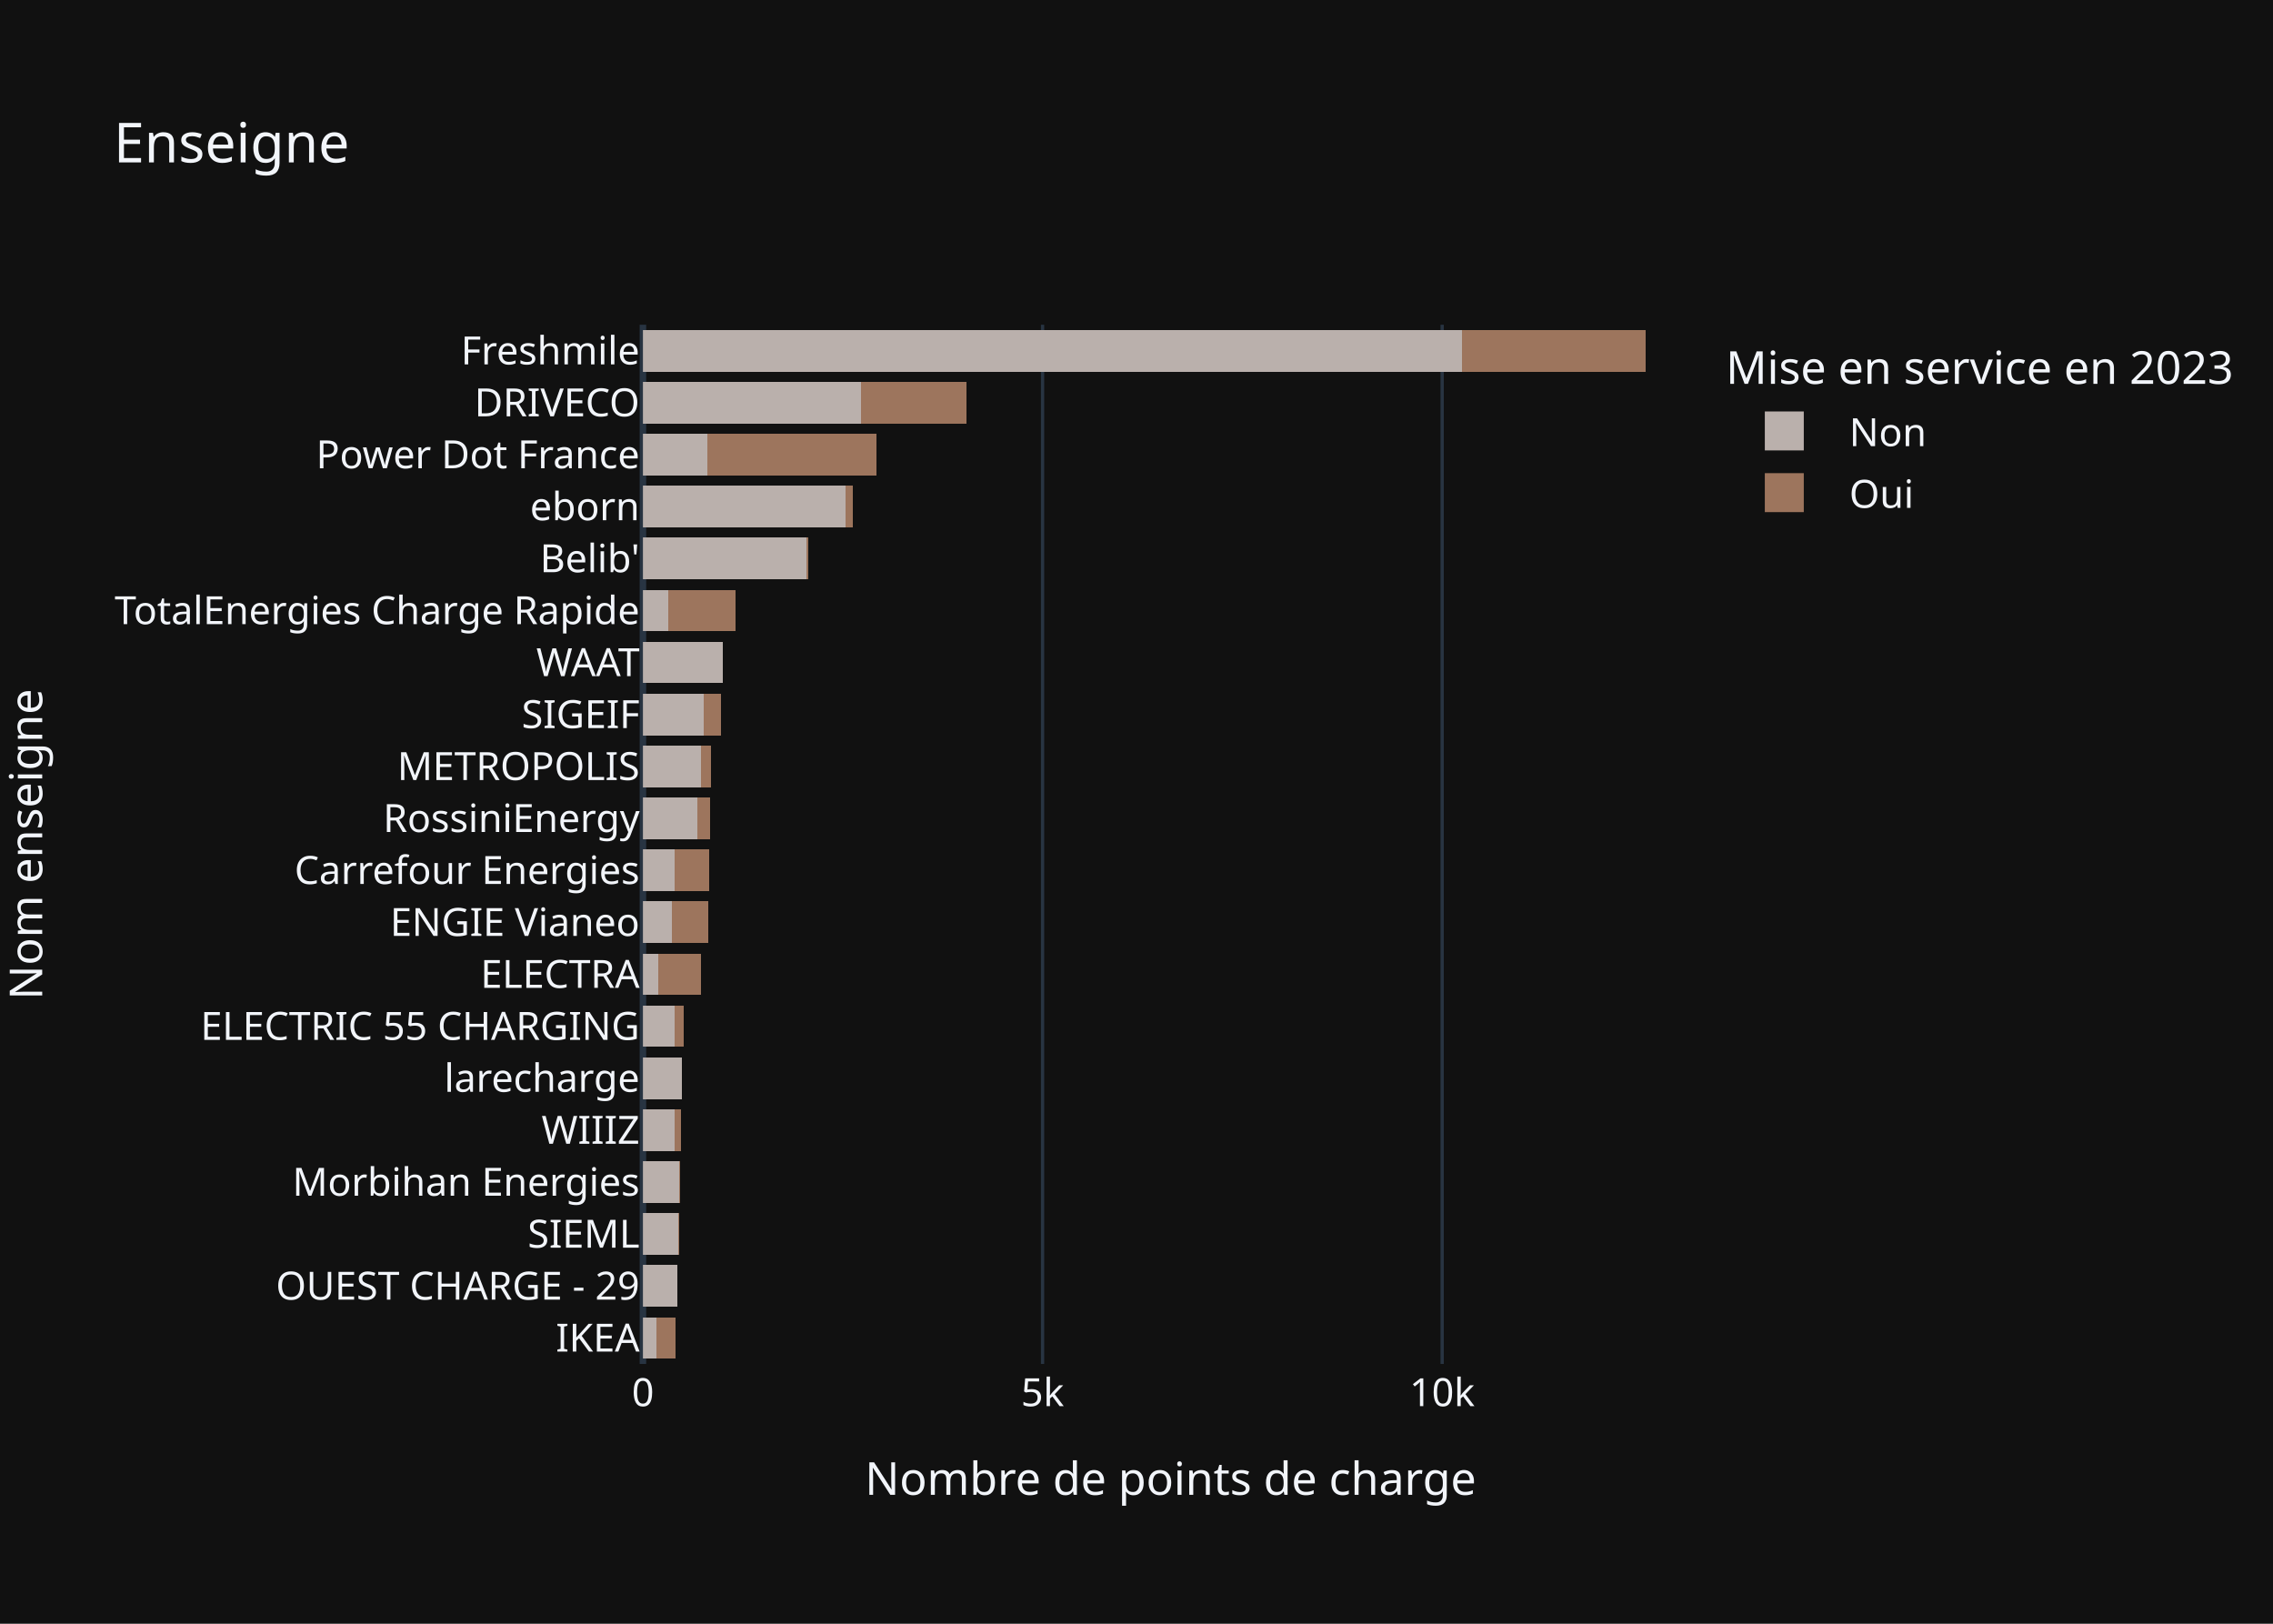
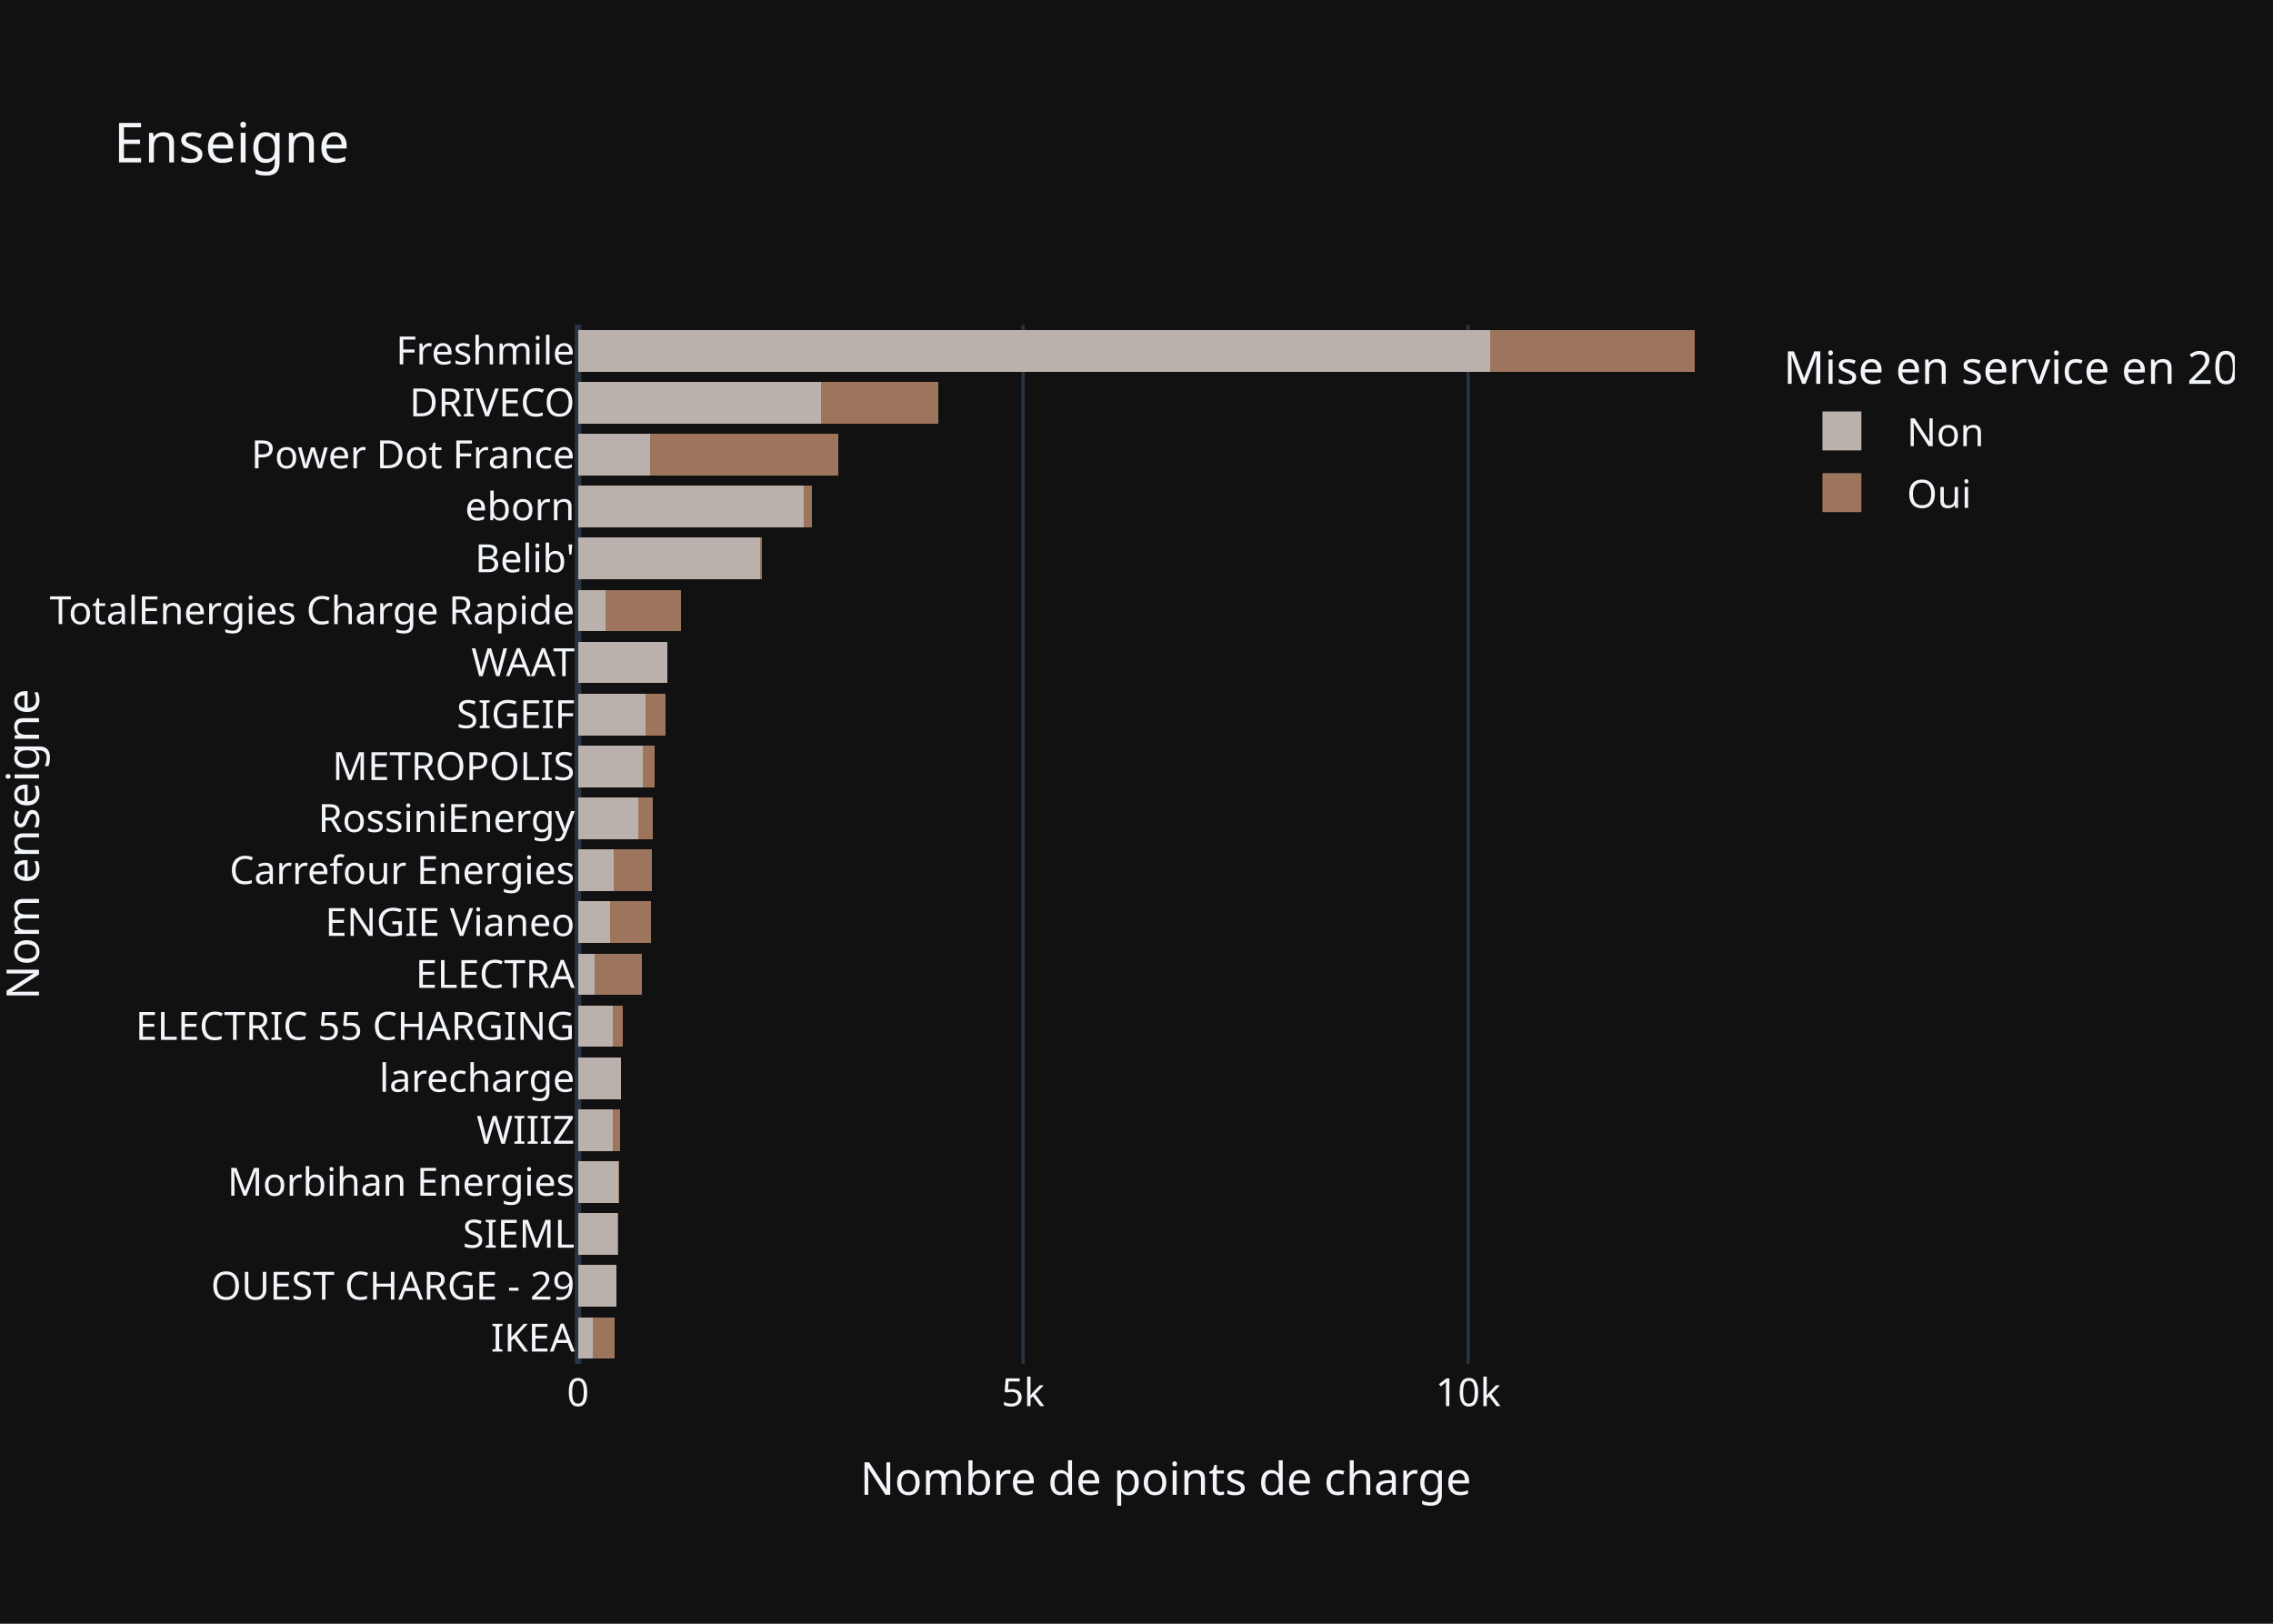
<svg xmlns="http://www.w3.org/2000/svg" class="main-svg" width="700" height="500" style="" viewBox="0 0 700 500">
  <rect x="0" y="0" width="700" height="500" style="fill: rgb(17, 17, 17); fill-opacity: 1;" />
-   <defs id="defs-c9e655">
+   <defs id="defs-a931aa">
    <g class="clips">
-       <clipPath id="clipc9e655xyplot" class="plotclip">
-         <rect width="325" height="320" />
+       <clipPath id="clipa931aaxyplot" class="plotclip">
+         <rect width="362" height="320" />
      </clipPath>
-       <clipPath class="axesclip" id="clipc9e655x">
-         <rect x="198" y="0" width="325" height="500" />
+       <clipPath class="axesclip" id="clipa931aax">
+         <rect x="178" y="0" width="362" height="500" />
      </clipPath>
-       <clipPath class="axesclip" id="clipc9e655y">
+       <clipPath class="axesclip" id="clipa931aay">
        <rect x="0" y="100" width="700" height="320" />
      </clipPath>
-       <clipPath class="axesclip" id="clipc9e655xy">
-         <rect x="198" y="100" width="325" height="320" />
+       <clipPath class="axesclip" id="clipa931aaxy">
+         <rect x="178" y="100" width="362" height="320" />
      </clipPath>
    </g>
    <g class="gradients" />
    <g class="patterns" />
  </defs>
  <g class="bglayer" />
  <g class="layer-below">
    <g class="imagelayer" />
    <g class="shapelayer" />
  </g>
  <g class="cartesianlayer">
    <g class="subplot xy">
      <g class="layer-subplot">
        <g class="shapelayer" />
        <g class="imagelayer" />
      </g>
      <g class="minor-gridlayer">
        <g class="x" />
        <g class="y" />
      </g>
      <g class="gridlayer">
        <g class="x">
-           <path class="xgrid crisp" transform="translate(321.07,0)" d="M0,100v320" style="stroke: rgb(40, 52, 66); stroke-opacity: 1; stroke-width: 1px;" />
-           <path class="xgrid crisp" transform="translate(444.13,0)" d="M0,100v320" style="stroke: rgb(40, 52, 66); stroke-opacity: 1; stroke-width: 1px;" />
+           <path class="xgrid crisp" transform="translate(315.08,0)" d="M0,100v320" style="stroke: rgb(40, 52, 66); stroke-opacity: 1; stroke-width: 1px;" />
+           <path class="xgrid crisp" transform="translate(452.15,0)" d="M0,100v320" style="stroke: rgb(40, 52, 66); stroke-opacity: 1; stroke-width: 1px;" />
        </g>
        <g class="y" />
      </g>
      <g class="zerolinelayer">
-         <path class="xzl zl crisp" transform="translate(198,0)" d="M0,100v320" style="stroke: rgb(40, 52, 66); stroke-opacity: 1; stroke-width: 2px;" />
+         <path class="xzl zl crisp" transform="translate(178,0)" d="M0,100v320" style="stroke: rgb(40, 52, 66); stroke-opacity: 1; stroke-width: 2px;" />
      </g>
      <path class="xlines-below" />
      <path class="ylines-below" />
      <g class="overlines-below" />
      <g class="xaxislayer-below" />
      <g class="yaxislayer-below" />
      <g class="overaxes-below" />
-       <g class="plot" transform="translate(198,100)" clip-path="url(#clipc9e655xyplot)">
+       <g class="plot" transform="translate(178,100)" clip-path="url(#clipa931aaxyplot)">
        <g class="barlayer mlayer">
          <g class="trace bars" shape-rendering="crispEdges" style="opacity: 1;">
            <g class="points">
              <g class="point">
-                 <path d="M0,318.4V305.6H4.11V318.4Z" style="vector-effect: none; opacity: 1; stroke-width: 0px; fill: rgb(186, 176, 172); fill-opacity: 1;" />
-               </g>
-               <g class="point">
-                 <path d="M0,302.4V289.6H10.58V302.4Z" style="vector-effect: none; opacity: 1; stroke-width: 0px; fill: rgb(186, 176, 172); fill-opacity: 1;" />
-               </g>
-               <g class="point">
-                 <path d="M0,286.4V273.6H10.85V286.4Z" style="vector-effect: none; opacity: 1; stroke-width: 0px; fill: rgb(186, 176, 172); fill-opacity: 1;" />
-               </g>
-               <g class="point">
-                 <path d="M0,270.4V257.6H11.1V270.4Z" style="vector-effect: none; opacity: 1; stroke-width: 0px; fill: rgb(186, 176, 172); fill-opacity: 1;" />
-               </g>
-               <g class="point">
-                 <path d="M0,254.4V241.6H9.75V254.4Z" style="vector-effect: none; opacity: 1; stroke-width: 0px; fill: rgb(186, 176, 172); fill-opacity: 1;" />
-               </g>
-               <g class="point">
-                 <path d="M0,238.4V225.6H12.01V238.4Z" style="vector-effect: none; opacity: 1; stroke-width: 0px; fill: rgb(186, 176, 172); fill-opacity: 1;" />
-               </g>
-               <g class="point">
-                 <path d="M0,222.4V209.6H9.75V222.4Z" style="vector-effect: none; opacity: 1; stroke-width: 0px; fill: rgb(186, 176, 172); fill-opacity: 1;" />
-               </g>
-               <g class="point">
-                 <path d="M0,206.4V193.6H4.68V206.4Z" style="vector-effect: none; opacity: 1; stroke-width: 0px; fill: rgb(186, 176, 172); fill-opacity: 1;" />
-               </g>
-               <g class="point">
-                 <path d="M0,190.4V177.6H8.81V190.4Z" style="vector-effect: none; opacity: 1; stroke-width: 0px; fill: rgb(186, 176, 172); fill-opacity: 1;" />
-               </g>
-               <g class="point">
-                 <path d="M0,174.4V161.6H9.85V174.4Z" style="vector-effect: none; opacity: 1; stroke-width: 0px; fill: rgb(186, 176, 172); fill-opacity: 1;" />
-               </g>
-               <g class="point">
-                 <path d="M0,158.4V145.6H16.71V158.4Z" style="vector-effect: none; opacity: 1; stroke-width: 0px; fill: rgb(186, 176, 172); fill-opacity: 1;" />
-               </g>
-               <g class="point">
-                 <path d="M0,142.4V129.6H17.97V142.4Z" style="vector-effect: none; opacity: 1; stroke-width: 0px; fill: rgb(186, 176, 172); fill-opacity: 1;" />
-               </g>
-               <g class="point">
-                 <path d="M0,126.4V113.6H18.76V126.4Z" style="vector-effect: none; opacity: 1; stroke-width: 0px; fill: rgb(186, 176, 172); fill-opacity: 1;" />
-               </g>
-               <g class="point">
-                 <path d="M0,110.4V97.6H24.66V110.4Z" style="vector-effect: none; opacity: 1; stroke-width: 0px; fill: rgb(186, 176, 172); fill-opacity: 1;" />
-               </g>
-               <g class="point">
-                 <path d="M0,94.4V81.6H7.73V94.4Z" style="vector-effect: none; opacity: 1; stroke-width: 0px; fill: rgb(186, 176, 172); fill-opacity: 1;" />
-               </g>
-               <g class="point">
-                 <path d="M0,78.4V65.6H50.29V78.4Z" style="vector-effect: none; opacity: 1; stroke-width: 0px; fill: rgb(186, 176, 172); fill-opacity: 1;" />
-               </g>
-               <g class="point">
-                 <path d="M0,62.4V49.6H62.44V62.4Z" style="vector-effect: none; opacity: 1; stroke-width: 0px; fill: rgb(186, 176, 172); fill-opacity: 1;" />
-               </g>
-               <g class="point">
-                 <path d="M0,46.4V33.6H19.94V46.4Z" style="vector-effect: none; opacity: 1; stroke-width: 0px; fill: rgb(186, 176, 172); fill-opacity: 1;" />
-               </g>
-               <g class="point">
-                 <path d="M0,30.4V17.6H67.24V30.4Z" style="vector-effect: none; opacity: 1; stroke-width: 0px; fill: rgb(186, 176, 172); fill-opacity: 1;" />
-               </g>
-               <g class="point">
-                 <path d="M0,14.4V1.6H252.11V14.4Z" style="vector-effect: none; opacity: 1; stroke-width: 0px; fill: rgb(186, 176, 172); fill-opacity: 1;" />
+                 <path d="M0,318.4V305.6H4.58V318.4Z" style="vector-effect: none; opacity: 1; stroke-width: 0px; fill: rgb(186, 176, 172); fill-opacity: 1;" />
+               </g>
+               <g class="point">
+                 <path d="M0,302.4V289.6H11.79V302.4Z" style="vector-effect: none; opacity: 1; stroke-width: 0px; fill: rgb(186, 176, 172); fill-opacity: 1;" />
+               </g>
+               <g class="point">
+                 <path d="M0,286.4V273.6H12.09V286.4Z" style="vector-effect: none; opacity: 1; stroke-width: 0px; fill: rgb(186, 176, 172); fill-opacity: 1;" />
+               </g>
+               <g class="point">
+                 <path d="M0,270.4V257.6H12.36V270.4Z" style="vector-effect: none; opacity: 1; stroke-width: 0px; fill: rgb(186, 176, 172); fill-opacity: 1;" />
+               </g>
+               <g class="point">
+                 <path d="M0,254.4V241.6H10.86V254.4Z" style="vector-effect: none; opacity: 1; stroke-width: 0px; fill: rgb(186, 176, 172); fill-opacity: 1;" />
+               </g>
+               <g class="point">
+                 <path d="M0,238.4V225.6H13.38V238.4Z" style="vector-effect: none; opacity: 1; stroke-width: 0px; fill: rgb(186, 176, 172); fill-opacity: 1;" />
+               </g>
+               <g class="point">
+                 <path d="M0,222.4V209.6H10.86V222.4Z" style="vector-effect: none; opacity: 1; stroke-width: 0px; fill: rgb(186, 176, 172); fill-opacity: 1;" />
+               </g>
+               <g class="point">
+                 <path d="M0,206.4V193.6H5.21V206.4Z" style="vector-effect: none; opacity: 1; stroke-width: 0px; fill: rgb(186, 176, 172); fill-opacity: 1;" />
+               </g>
+               <g class="point">
+                 <path d="M0,190.4V177.6H9.81V190.4Z" style="vector-effect: none; opacity: 1; stroke-width: 0px; fill: rgb(186, 176, 172); fill-opacity: 1;" />
+               </g>
+               <g class="point">
+                 <path d="M0,174.4V161.6H10.97V174.4Z" style="vector-effect: none; opacity: 1; stroke-width: 0px; fill: rgb(186, 176, 172); fill-opacity: 1;" />
+               </g>
+               <g class="point">
+                 <path d="M0,158.4V145.6H18.62V158.4Z" style="vector-effect: none; opacity: 1; stroke-width: 0px; fill: rgb(186, 176, 172); fill-opacity: 1;" />
+               </g>
+               <g class="point">
+                 <path d="M0,142.4V129.6H20.01V142.4Z" style="vector-effect: none; opacity: 1; stroke-width: 0px; fill: rgb(186, 176, 172); fill-opacity: 1;" />
+               </g>
+               <g class="point">
+                 <path d="M0,126.4V113.6H20.89V126.4Z" style="vector-effect: none; opacity: 1; stroke-width: 0px; fill: rgb(186, 176, 172); fill-opacity: 1;" />
+               </g>
+               <g class="point">
+                 <path d="M0,110.4V97.6H27.47V110.4Z" style="vector-effect: none; opacity: 1; stroke-width: 0px; fill: rgb(186, 176, 172); fill-opacity: 1;" />
+               </g>
+               <g class="point">
+                 <path d="M0,94.4V81.6H8.61V94.4Z" style="vector-effect: none; opacity: 1; stroke-width: 0px; fill: rgb(186, 176, 172); fill-opacity: 1;" />
+               </g>
+               <g class="point">
+                 <path d="M0,78.4V65.6H56.01V78.4Z" style="vector-effect: none; opacity: 1; stroke-width: 0px; fill: rgb(186, 176, 172); fill-opacity: 1;" />
+               </g>
+               <g class="point">
+                 <path d="M0,62.4V49.6H69.55V62.4Z" style="vector-effect: none; opacity: 1; stroke-width: 0px; fill: rgb(186, 176, 172); fill-opacity: 1;" />
+               </g>
+               <g class="point">
+                 <path d="M0,46.4V33.6H22.21V46.4Z" style="vector-effect: none; opacity: 1; stroke-width: 0px; fill: rgb(186, 176, 172); fill-opacity: 1;" />
+               </g>
+               <g class="point">
+                 <path d="M0,30.4V17.6H74.9V30.4Z" style="vector-effect: none; opacity: 1; stroke-width: 0px; fill: rgb(186, 176, 172); fill-opacity: 1;" />
+               </g>
+               <g class="point">
+                 <path d="M0,14.4V1.6H280.82V14.4Z" style="vector-effect: none; opacity: 1; stroke-width: 0px; fill: rgb(186, 176, 172); fill-opacity: 1;" />
              </g>
            </g>
          </g>
          <g class="trace bars" shape-rendering="crispEdges" style="opacity: 1;">
            <g class="points">
              <g class="point">
-                 <path d="M4.11,318.4V305.6H10.09V318.4Z" style="vector-effect: none; opacity: 1; stroke-width: 0px; fill: rgb(157, 117, 93); fill-opacity: 1;" />
+                 <path d="M4.58,318.4V305.6H11.24V318.4Z" style="vector-effect: none; opacity: 1; stroke-width: 0px; fill: rgb(157, 117, 93); fill-opacity: 1;" />
              </g>
              <g class="point">
                <path d="M0,0Z" style="vector-effect: none; opacity: 1; stroke-width: 0px; fill: rgb(157, 117, 93); fill-opacity: 1;" />
              </g>
              <g class="point">
-                 <path d="M10.85,286.4V273.6H11.22V286.4Z" style="vector-effect: none; opacity: 1; stroke-width: 0px; fill: rgb(157, 117, 93); fill-opacity: 1;" />
-               </g>
-               <g class="point">
-                 <path d="M11.1,270.4V257.6H11.49V270.4Z" style="vector-effect: none; opacity: 1; stroke-width: 0px; fill: rgb(157, 117, 93); fill-opacity: 1;" />
-               </g>
-               <g class="point">
-                 <path d="M9.75,254.4V241.6H11.74V254.4Z" style="vector-effect: none; opacity: 1; stroke-width: 0px; fill: rgb(157, 117, 93); fill-opacity: 1;" />
+                 <path d="M12.09,286.4V273.6H12.5V286.4Z" style="vector-effect: none; opacity: 1; stroke-width: 0px; fill: rgb(157, 117, 93); fill-opacity: 1;" />
+               </g>
+               <g class="point">
+                 <path d="M12.36,270.4V257.6H12.8V270.4Z" style="vector-effect: none; opacity: 1; stroke-width: 0px; fill: rgb(157, 117, 93); fill-opacity: 1;" />
+               </g>
+               <g class="point">
+                 <path d="M10.86,254.4V241.6H13.08V254.4Z" style="vector-effect: none; opacity: 1; stroke-width: 0px; fill: rgb(157, 117, 93); fill-opacity: 1;" />
              </g>
              <g class="point">
                <path d="M0,0Z" style="vector-effect: none; opacity: 1; stroke-width: 0px; fill: rgb(157, 117, 93); fill-opacity: 1;" />
              </g>
              <g class="point">
-                 <path d="M9.75,222.4V209.6H12.45V222.4Z" style="vector-effect: none; opacity: 1; stroke-width: 0px; fill: rgb(157, 117, 93); fill-opacity: 1;" />
-               </g>
-               <g class="point">
-                 <path d="M4.68,206.4V193.6H17.75V206.4Z" style="vector-effect: none; opacity: 1; stroke-width: 0px; fill: rgb(157, 117, 93); fill-opacity: 1;" />
-               </g>
-               <g class="point">
-                 <path d="M8.81,190.4V177.6H20.18V190.4Z" style="vector-effect: none; opacity: 1; stroke-width: 0px; fill: rgb(157, 117, 93); fill-opacity: 1;" />
-               </g>
-               <g class="point">
-                 <path d="M9.85,174.4V161.6H20.5V174.4Z" style="vector-effect: none; opacity: 1; stroke-width: 0px; fill: rgb(157, 117, 93); fill-opacity: 1;" />
-               </g>
-               <g class="point">
-                 <path d="M16.71,158.4V145.6H20.65V158.4Z" style="vector-effect: none; opacity: 1; stroke-width: 0px; fill: rgb(157, 117, 93); fill-opacity: 1;" />
-               </g>
-               <g class="point">
-                 <path d="M17.97,142.4V129.6H21.09V142.4Z" style="vector-effect: none; opacity: 1; stroke-width: 0px; fill: rgb(157, 117, 93); fill-opacity: 1;" />
-               </g>
-               <g class="point">
-                 <path d="M18.76,126.4V113.6H24.17V126.4Z" style="vector-effect: none; opacity: 1; stroke-width: 0px; fill: rgb(157, 117, 93); fill-opacity: 1;" />
+                 <path d="M10.86,222.4V209.6H13.87V222.4Z" style="vector-effect: none; opacity: 1; stroke-width: 0px; fill: rgb(157, 117, 93); fill-opacity: 1;" />
+               </g>
+               <g class="point">
+                 <path d="M5.21,206.4V193.6H19.77V206.4Z" style="vector-effect: none; opacity: 1; stroke-width: 0px; fill: rgb(157, 117, 93); fill-opacity: 1;" />
+               </g>
+               <g class="point">
+                 <path d="M9.81,190.4V177.6H22.48V190.4Z" style="vector-effect: none; opacity: 1; stroke-width: 0px; fill: rgb(157, 117, 93); fill-opacity: 1;" />
+               </g>
+               <g class="point">
+                 <path d="M10.97,174.4V161.6H22.84V174.4Z" style="vector-effect: none; opacity: 1; stroke-width: 0px; fill: rgb(157, 117, 93); fill-opacity: 1;" />
+               </g>
+               <g class="point">
+                 <path d="M18.62,158.4V145.6H23V158.4Z" style="vector-effect: none; opacity: 1; stroke-width: 0px; fill: rgb(157, 117, 93); fill-opacity: 1;" />
+               </g>
+               <g class="point">
+                 <path d="M20.01,142.4V129.6H23.5V142.4Z" style="vector-effect: none; opacity: 1; stroke-width: 0px; fill: rgb(157, 117, 93); fill-opacity: 1;" />
+               </g>
+               <g class="point">
+                 <path d="M20.89,126.4V113.6H26.92V126.4Z" style="vector-effect: none; opacity: 1; stroke-width: 0px; fill: rgb(157, 117, 93); fill-opacity: 1;" />
              </g>
              <g class="point">
                <path d="M0,0Z" style="vector-effect: none; opacity: 1; stroke-width: 0px; fill: rgb(157, 117, 93); fill-opacity: 1;" />
              </g>
              <g class="point">
-                 <path d="M7.73,94.4V81.6H28.5V94.4Z" style="vector-effect: none; opacity: 1; stroke-width: 0px; fill: rgb(157, 117, 93); fill-opacity: 1;" />
-               </g>
-               <g class="point">
-                 <path d="M50.29,78.4V65.6H50.93V78.4Z" style="vector-effect: none; opacity: 1; stroke-width: 0px; fill: rgb(157, 117, 93); fill-opacity: 1;" />
-               </g>
-               <g class="point">
-                 <path d="M62.44,62.4V49.6H64.71V62.4Z" style="vector-effect: none; opacity: 1; stroke-width: 0px; fill: rgb(157, 117, 93); fill-opacity: 1;" />
-               </g>
-               <g class="point">
-                 <path d="M19.94,46.4V33.6H71.99V46.4Z" style="vector-effect: none; opacity: 1; stroke-width: 0px; fill: rgb(157, 117, 93); fill-opacity: 1;" />
-               </g>
-               <g class="point">
-                 <path d="M67.24,30.4V17.6H99.59V30.4Z" style="vector-effect: none; opacity: 1; stroke-width: 0px; fill: rgb(157, 117, 93); fill-opacity: 1;" />
-               </g>
-               <g class="point">
-                 <path d="M252.11,14.4V1.6H308.75V14.4Z" style="vector-effect: none; opacity: 1; stroke-width: 0px; fill: rgb(157, 117, 93); fill-opacity: 1;" />
+                 <path d="M8.61,94.4V81.6H31.75V94.4Z" style="vector-effect: none; opacity: 1; stroke-width: 0px; fill: rgb(157, 117, 93); fill-opacity: 1;" />
+               </g>
+               <g class="point">
+                 <path d="M56.01,78.4V65.6H56.72V78.4Z" style="vector-effect: none; opacity: 1; stroke-width: 0px; fill: rgb(157, 117, 93); fill-opacity: 1;" />
+               </g>
+               <g class="point">
+                 <path d="M69.55,62.4V49.6H72.08V62.4Z" style="vector-effect: none; opacity: 1; stroke-width: 0px; fill: rgb(157, 117, 93); fill-opacity: 1;" />
+               </g>
+               <g class="point">
+                 <path d="M22.21,46.4V33.6H80.19V46.4Z" style="vector-effect: none; opacity: 1; stroke-width: 0px; fill: rgb(157, 117, 93); fill-opacity: 1;" />
+               </g>
+               <g class="point">
+                 <path d="M74.9,30.4V17.6H110.92V30.4Z" style="vector-effect: none; opacity: 1; stroke-width: 0px; fill: rgb(157, 117, 93); fill-opacity: 1;" />
+               </g>
+               <g class="point">
+                 <path d="M280.82,14.4V1.6H343.9V14.4Z" style="vector-effect: none; opacity: 1; stroke-width: 0px; fill: rgb(157, 117, 93); fill-opacity: 1;" />
              </g>
            </g>
          </g>
        </g>
      </g>
      <g class="overplot" />
      <path class="xlines-above crisp" d="M0,0" style="fill: none;" />
      <path class="ylines-above crisp" d="M0,0" style="fill: none;" />
      <g class="overlines-above" />
      <g class="xaxislayer-above">
        <g class="xtick">
-           <text text-anchor="middle" x="0" y="433" transform="translate(198,0)" style="font-family: Raleway; font-size: 12px; fill: rgb(242, 245, 250); fill-opacity: 1; white-space: pre; opacity: 1;">0</text>
+           <text text-anchor="middle" x="0" y="433" transform="translate(178,0)" style="font-family: Raleway; font-size: 12px; fill: rgb(242, 245, 250); fill-opacity: 1; white-space: pre; opacity: 1;">0</text>
        </g>
        <g class="xtick">
-           <text text-anchor="middle" x="0" y="433" style="font-family: Raleway; font-size: 12px; fill: rgb(242, 245, 250); fill-opacity: 1; white-space: pre; opacity: 1;" transform="translate(321.07,0)">5k</text>
+           <text text-anchor="middle" x="0" y="433" style="font-family: Raleway; font-size: 12px; fill: rgb(242, 245, 250); fill-opacity: 1; white-space: pre; opacity: 1;" transform="translate(315.08,0)">5k</text>
        </g>
        <g class="xtick">
-           <text text-anchor="middle" x="0" y="433" style="font-family: Raleway; font-size: 12px; fill: rgb(242, 245, 250); fill-opacity: 1; white-space: pre; opacity: 1;" transform="translate(444.13,0)">10k</text>
+           <text text-anchor="middle" x="0" y="433" style="font-family: Raleway; font-size: 12px; fill: rgb(242, 245, 250); fill-opacity: 1; white-space: pre; opacity: 1;" transform="translate(452.15,0)">10k</text>
        </g>
      </g>
      <g class="yaxislayer-above">
        <g class="ytick">
-           <text text-anchor="end" x="197" y="4.2" transform="translate(0,412)" style="font-family: Raleway; font-size: 12px; fill: rgb(242, 245, 250); fill-opacity: 1; white-space: pre; opacity: 1;">IKEA</text>
-         </g>
-         <g class="ytick">
-           <text text-anchor="end" x="197" y="4.2" transform="translate(0,396)" style="font-family: Raleway; font-size: 12px; fill: rgb(242, 245, 250); fill-opacity: 1; white-space: pre; opacity: 1;">OUEST CHARGE - 29</text>
-         </g>
-         <g class="ytick">
-           <text text-anchor="end" x="197" y="4.2" transform="translate(0,380)" style="font-family: Raleway; font-size: 12px; fill: rgb(242, 245, 250); fill-opacity: 1; white-space: pre; opacity: 1;">SIEML</text>
-         </g>
-         <g class="ytick">
-           <text text-anchor="end" x="197" y="4.2" transform="translate(0,364)" style="font-family: Raleway; font-size: 12px; fill: rgb(242, 245, 250); fill-opacity: 1; white-space: pre; opacity: 1;">Morbihan Energies</text>
-         </g>
-         <g class="ytick">
-           <text text-anchor="end" x="197" y="4.2" transform="translate(0,348)" style="font-family: Raleway; font-size: 12px; fill: rgb(242, 245, 250); fill-opacity: 1; white-space: pre; opacity: 1;">WIIIZ</text>
-         </g>
-         <g class="ytick">
-           <text text-anchor="end" x="197" y="4.2" transform="translate(0,332)" style="font-family: Raleway; font-size: 12px; fill: rgb(242, 245, 250); fill-opacity: 1; white-space: pre; opacity: 1;">larecharge</text>
-         </g>
-         <g class="ytick">
-           <text text-anchor="end" x="197" y="4.2" transform="translate(0,316)" style="font-family: Raleway; font-size: 12px; fill: rgb(242, 245, 250); fill-opacity: 1; white-space: pre; opacity: 1;">ELECTRIC 55 CHARGING</text>
-         </g>
-         <g class="ytick">
-           <text text-anchor="end" x="197" y="4.2" transform="translate(0,300)" style="font-family: Raleway; font-size: 12px; fill: rgb(242, 245, 250); fill-opacity: 1; white-space: pre; opacity: 1;">ELECTRA</text>
-         </g>
-         <g class="ytick">
-           <text text-anchor="end" x="197" y="4.2" transform="translate(0,284)" style="font-family: Raleway; font-size: 12px; fill: rgb(242, 245, 250); fill-opacity: 1; white-space: pre; opacity: 1;">ENGIE Vianeo</text>
-         </g>
-         <g class="ytick">
-           <text text-anchor="end" x="197" y="4.2" transform="translate(0,268)" style="font-family: Raleway; font-size: 12px; fill: rgb(242, 245, 250); fill-opacity: 1; white-space: pre; opacity: 1;">Carrefour Energies</text>
-         </g>
-         <g class="ytick">
-           <text text-anchor="end" x="197" y="4.2" transform="translate(0,252)" style="font-family: Raleway; font-size: 12px; fill: rgb(242, 245, 250); fill-opacity: 1; white-space: pre; opacity: 1;">RossiniEnergy</text>
-         </g>
-         <g class="ytick">
-           <text text-anchor="end" x="197" y="4.2" transform="translate(0,236)" style="font-family: Raleway; font-size: 12px; fill: rgb(242, 245, 250); fill-opacity: 1; white-space: pre; opacity: 1;">METROPOLIS</text>
-         </g>
-         <g class="ytick">
-           <text text-anchor="end" x="197" y="4.2" transform="translate(0,220)" style="font-family: Raleway; font-size: 12px; fill: rgb(242, 245, 250); fill-opacity: 1; white-space: pre; opacity: 1;">SIGEIF</text>
-         </g>
-         <g class="ytick">
-           <text text-anchor="end" x="197" y="4.2" transform="translate(0,204)" style="font-family: Raleway; font-size: 12px; fill: rgb(242, 245, 250); fill-opacity: 1; white-space: pre; opacity: 1;">WAAT</text>
-         </g>
-         <g class="ytick">
-           <text text-anchor="end" x="197" y="4.2" transform="translate(0,188)" style="font-family: Raleway; font-size: 12px; fill: rgb(242, 245, 250); fill-opacity: 1; white-space: pre; opacity: 1;">TotalEnergies Charge Rapide</text>
-         </g>
-         <g class="ytick">
-           <text text-anchor="end" x="197" y="4.2" transform="translate(0,172)" style="font-family: Raleway; font-size: 12px; fill: rgb(242, 245, 250); fill-opacity: 1; white-space: pre; opacity: 1;">Belib'</text>
-         </g>
-         <g class="ytick">
-           <text text-anchor="end" x="197" y="4.2" transform="translate(0,156)" style="font-family: Raleway; font-size: 12px; fill: rgb(242, 245, 250); fill-opacity: 1; white-space: pre; opacity: 1;">eborn</text>
-         </g>
-         <g class="ytick">
-           <text text-anchor="end" x="197" y="4.2" transform="translate(0,140)" style="font-family: Raleway; font-size: 12px; fill: rgb(242, 245, 250); fill-opacity: 1; white-space: pre; opacity: 1;">Power Dot France</text>
-         </g>
-         <g class="ytick">
-           <text text-anchor="end" x="197" y="4.2" transform="translate(0,124)" style="font-family: Raleway; font-size: 12px; fill: rgb(242, 245, 250); fill-opacity: 1; white-space: pre; opacity: 1;">DRIVECO</text>
-         </g>
-         <g class="ytick">
-           <text text-anchor="end" x="197" y="4.2" transform="translate(0,108)" style="font-family: Raleway; font-size: 12px; fill: rgb(242, 245, 250); fill-opacity: 1; white-space: pre; opacity: 1;">Freshmile</text>
+           <text text-anchor="end" x="177" y="4.2" transform="translate(0,412)" style="font-family: Raleway; font-size: 12px; fill: rgb(242, 245, 250); fill-opacity: 1; white-space: pre; opacity: 1;">IKEA</text>
+         </g>
+         <g class="ytick">
+           <text text-anchor="end" x="177" y="4.2" transform="translate(0,396)" style="font-family: Raleway; font-size: 12px; fill: rgb(242, 245, 250); fill-opacity: 1; white-space: pre; opacity: 1;">OUEST CHARGE - 29</text>
+         </g>
+         <g class="ytick">
+           <text text-anchor="end" x="177" y="4.2" transform="translate(0,380)" style="font-family: Raleway; font-size: 12px; fill: rgb(242, 245, 250); fill-opacity: 1; white-space: pre; opacity: 1;">SIEML</text>
+         </g>
+         <g class="ytick">
+           <text text-anchor="end" x="177" y="4.2" transform="translate(0,364)" style="font-family: Raleway; font-size: 12px; fill: rgb(242, 245, 250); fill-opacity: 1; white-space: pre; opacity: 1;">Morbihan Energies</text>
+         </g>
+         <g class="ytick">
+           <text text-anchor="end" x="177" y="4.2" transform="translate(0,348)" style="font-family: Raleway; font-size: 12px; fill: rgb(242, 245, 250); fill-opacity: 1; white-space: pre; opacity: 1;">WIIIZ</text>
+         </g>
+         <g class="ytick">
+           <text text-anchor="end" x="177" y="4.2" transform="translate(0,332)" style="font-family: Raleway; font-size: 12px; fill: rgb(242, 245, 250); fill-opacity: 1; white-space: pre; opacity: 1;">larecharge</text>
+         </g>
+         <g class="ytick">
+           <text text-anchor="end" x="177" y="4.2" transform="translate(0,316)" style="font-family: Raleway; font-size: 12px; fill: rgb(242, 245, 250); fill-opacity: 1; white-space: pre; opacity: 1;">ELECTRIC 55 CHARGING</text>
+         </g>
+         <g class="ytick">
+           <text text-anchor="end" x="177" y="4.2" transform="translate(0,300)" style="font-family: Raleway; font-size: 12px; fill: rgb(242, 245, 250); fill-opacity: 1; white-space: pre; opacity: 1;">ELECTRA</text>
+         </g>
+         <g class="ytick">
+           <text text-anchor="end" x="177" y="4.2" transform="translate(0,284)" style="font-family: Raleway; font-size: 12px; fill: rgb(242, 245, 250); fill-opacity: 1; white-space: pre; opacity: 1;">ENGIE Vianeo</text>
+         </g>
+         <g class="ytick">
+           <text text-anchor="end" x="177" y="4.2" transform="translate(0,268)" style="font-family: Raleway; font-size: 12px; fill: rgb(242, 245, 250); fill-opacity: 1; white-space: pre; opacity: 1;">Carrefour Energies</text>
+         </g>
+         <g class="ytick">
+           <text text-anchor="end" x="177" y="4.2" transform="translate(0,252)" style="font-family: Raleway; font-size: 12px; fill: rgb(242, 245, 250); fill-opacity: 1; white-space: pre; opacity: 1;">RossiniEnergy</text>
+         </g>
+         <g class="ytick">
+           <text text-anchor="end" x="177" y="4.2" transform="translate(0,236)" style="font-family: Raleway; font-size: 12px; fill: rgb(242, 245, 250); fill-opacity: 1; white-space: pre; opacity: 1;">METROPOLIS</text>
+         </g>
+         <g class="ytick">
+           <text text-anchor="end" x="177" y="4.2" transform="translate(0,220)" style="font-family: Raleway; font-size: 12px; fill: rgb(242, 245, 250); fill-opacity: 1; white-space: pre; opacity: 1;">SIGEIF</text>
+         </g>
+         <g class="ytick">
+           <text text-anchor="end" x="177" y="4.2" transform="translate(0,204)" style="font-family: Raleway; font-size: 12px; fill: rgb(242, 245, 250); fill-opacity: 1; white-space: pre; opacity: 1;">WAAT</text>
+         </g>
+         <g class="ytick">
+           <text text-anchor="end" x="177" y="4.2" transform="translate(0,188)" style="font-family: Raleway; font-size: 12px; fill: rgb(242, 245, 250); fill-opacity: 1; white-space: pre; opacity: 1;">TotalEnergies Charge Rapide</text>
+         </g>
+         <g class="ytick">
+           <text text-anchor="end" x="177" y="4.2" transform="translate(0,172)" style="font-family: Raleway; font-size: 12px; fill: rgb(242, 245, 250); fill-opacity: 1; white-space: pre; opacity: 1;">Belib'</text>
+         </g>
+         <g class="ytick">
+           <text text-anchor="end" x="177" y="4.2" transform="translate(0,156)" style="font-family: Raleway; font-size: 12px; fill: rgb(242, 245, 250); fill-opacity: 1; white-space: pre; opacity: 1;">eborn</text>
+         </g>
+         <g class="ytick">
+           <text text-anchor="end" x="177" y="4.2" transform="translate(0,140)" style="font-family: Raleway; font-size: 12px; fill: rgb(242, 245, 250); fill-opacity: 1; white-space: pre; opacity: 1;">Power Dot France</text>
+         </g>
+         <g class="ytick">
+           <text text-anchor="end" x="177" y="4.2" transform="translate(0,124)" style="font-family: Raleway; font-size: 12px; fill: rgb(242, 245, 250); fill-opacity: 1; white-space: pre; opacity: 1;">DRIVECO</text>
+         </g>
+         <g class="ytick">
+           <text text-anchor="end" x="177" y="4.2" transform="translate(0,108)" style="font-family: Raleway; font-size: 12px; fill: rgb(242, 245, 250); fill-opacity: 1; white-space: pre; opacity: 1;">Freshmile</text>
        </g>
      </g>
      <g class="overaxes-above" />
    </g>
  </g>
  <g class="polarlayer" />
  <g class="smithlayer" />
  <g class="ternarylayer" />
  <g class="geolayer" />
  <g class="funnelarealayer" />
  <g class="pielayer" />
  <g class="iciclelayer" />
  <g class="treemaplayer" />
  <g class="sunburstlayer" />
  <g class="glimages" />
-   <defs id="topdefs-c9e655">
+   <defs id="topdefs-a931aa">
    <g class="clips" />
-     <clipPath id="legendc9e655">
-       <rect width="159" height="67" x="0" y="0" />
+     <clipPath id="legenda931aa">
+       <rect width="141" height="67" x="0" y="0" />
    </clipPath>
  </defs>
  <g class="layer-above">
    <g class="imagelayer" />
    <g class="shapelayer" />
  </g>
  <g class="infolayer">
-     <g class="legend" pointer-events="all" transform="translate(529.5,100)">
-       <rect class="bg" shape-rendering="crispEdges" width="159" height="67" x="0" y="0" style="stroke: rgb(68, 68, 68); stroke-opacity: 1; fill: rgb(17, 17, 17); fill-opacity: 1; stroke-width: 0px;" />
-       <g class="scrollbox" transform="" clip-path="url(#legendc9e655)">
+     <g class="legend" pointer-events="all" transform="translate(547.24,100)">
+       <rect class="bg" shape-rendering="crispEdges" width="141" height="67" x="0" y="0" style="stroke: rgb(68, 68, 68); stroke-opacity: 1; fill: rgb(17, 17, 17); fill-opacity: 1; stroke-width: 0px;" />
+       <g class="scrollbox" transform="" clip-path="url(#legenda931aa)">
        <text class="legendtitletext" text-anchor="start" x="2" y="18.2" style="font-family: Raleway; font-size: 14px; fill: rgb(242, 245, 250); fill-opacity: 1; white-space: pre;">Mise en service en 2023</text>
        <g class="groups" transform="">
          <g class="traces" transform="translate(0,32.7)" style="opacity: 1;">
            <text class="legendtext" text-anchor="start" x="40" y="4.68" style="font-family: Raleway; font-size: 12px; fill: rgb(242, 245, 250); fill-opacity: 1; white-space: pre;">Non</text>
            <g class="layers" style="opacity: 1;">
              <g class="legendfill" />
              <g class="legendlines" />
              <g class="legendsymbols">
                <g class="legendpoints">
                  <path class="legendundefined" d="M6,6H-6V-6H6Z" transform="translate(20,0)" style="stroke-width: 0px; fill: rgb(186, 176, 172); fill-opacity: 1;" />
                </g>
              </g>
            </g>
-             <rect class="legendtoggle" x="0" y="-9.5" width="63.312" height="19" style="fill: rgb(0, 0, 0); fill-opacity: 0;" />
+             <rect class="legendtoggle" x="0" y="-9.5" width="60.672" height="19" style="fill: rgb(0, 0, 0); fill-opacity: 0;" />
          </g>
        </g>
        <g class="groups" transform="">
          <g class="traces" transform="translate(0,51.7)" style="opacity: 1;">
            <text class="legendtext" text-anchor="start" x="40" y="4.68" style="font-family: Raleway; font-size: 12px; fill: rgb(242, 245, 250); fill-opacity: 1; white-space: pre;">Oui</text>
            <g class="layers" style="opacity: 1;">
              <g class="legendfill" />
              <g class="legendlines" />
              <g class="legendsymbols">
                <g class="legendpoints">
                  <path class="legendundefined" d="M6,6H-6V-6H6Z" transform="translate(20,0)" style="stroke-width: 0px; fill: rgb(157, 117, 93); fill-opacity: 1;" />
                </g>
              </g>
            </g>
-             <rect class="legendtoggle" x="0" y="-9.5" width="63.312" height="19" style="fill: rgb(0, 0, 0); fill-opacity: 0;" />
+             <rect class="legendtoggle" x="0" y="-9.5" width="60.672" height="19" style="fill: rgb(0, 0, 0); fill-opacity: 0;" />
          </g>
        </g>
      </g>
      <rect class="scrollbar" rx="20" ry="3" width="0" height="0" x="0" y="0" style="fill: rgb(128, 139, 164); fill-opacity: 1;" />
    </g>
    <g class="g-gtitle">
      <text class="gtitle" x="35" y="50" text-anchor="start" dy="0em" style="font-family: Raleway; font-size: 17px; fill: rgb(242, 245, 250); opacity: 1; font-weight: normal; white-space: pre;">Enseigne</text>
    </g>
    <g class="g-xtitle">
-       <text class="xtitle" x="360.5" y="460.3" text-anchor="middle" style="font-family: Raleway; font-size: 14px; fill: rgb(242, 245, 250); opacity: 1; font-weight: normal; white-space: pre;">Nombre de points de charge</text>
-     </g>
-     <g class="g-ytitle" transform="translate(0.5498047,0)">
-       <text class="ytitle" transform="rotate(-90,12.45,260)" x="12.45" y="260" text-anchor="middle" style="font-family: Raleway; font-size: 14px; fill: rgb(242, 245, 250); opacity: 1; font-weight: normal; white-space: pre;">Nom enseigne</text>
+       <text class="xtitle" x="359" y="460.3" text-anchor="middle" style="font-family: Raleway; font-size: 14px; fill: rgb(242, 245, 250); opacity: 1; font-weight: normal; white-space: pre;">Nombre de points de charge</text>
+     </g>
+     <g class="g-ytitle">
+       <text class="ytitle" transform="rotate(-90,12.0125,260)" x="12.012" y="260" text-anchor="middle" style="font-family: Raleway; font-size: 14px; fill: rgb(242, 245, 250); opacity: 1; font-weight: normal; white-space: pre;">Nom enseigne</text>
    </g>
  </g>
</svg>
